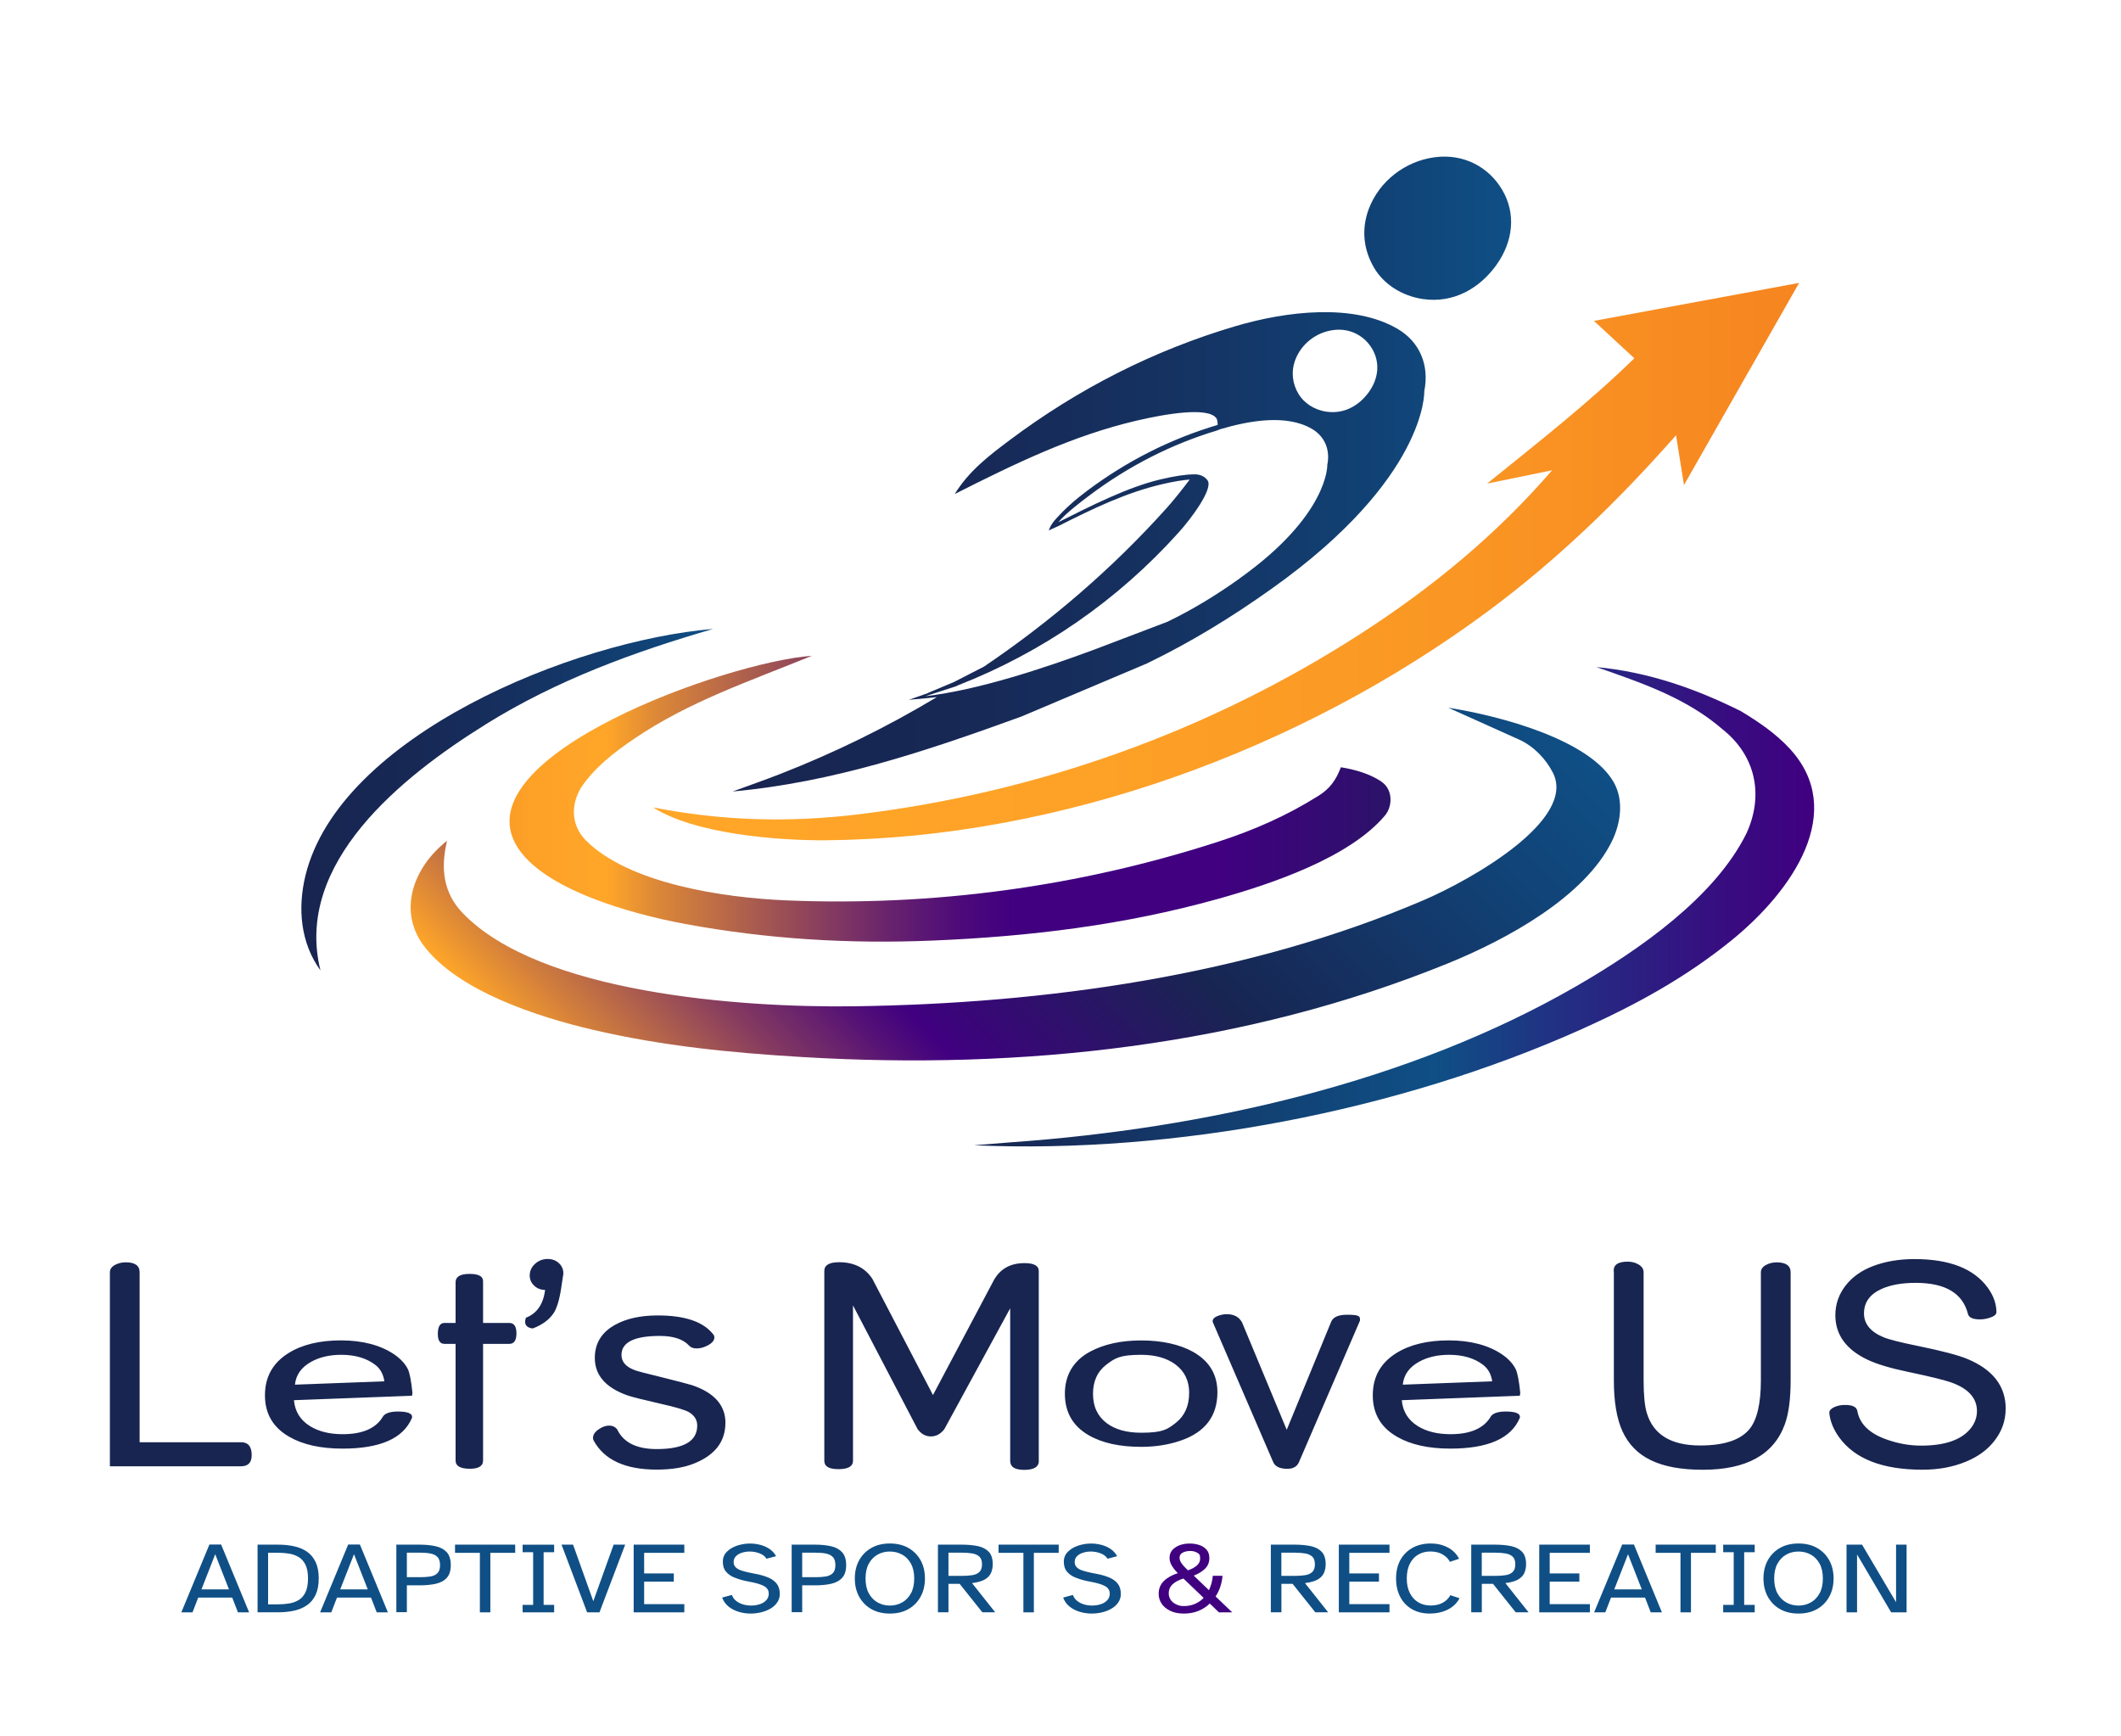
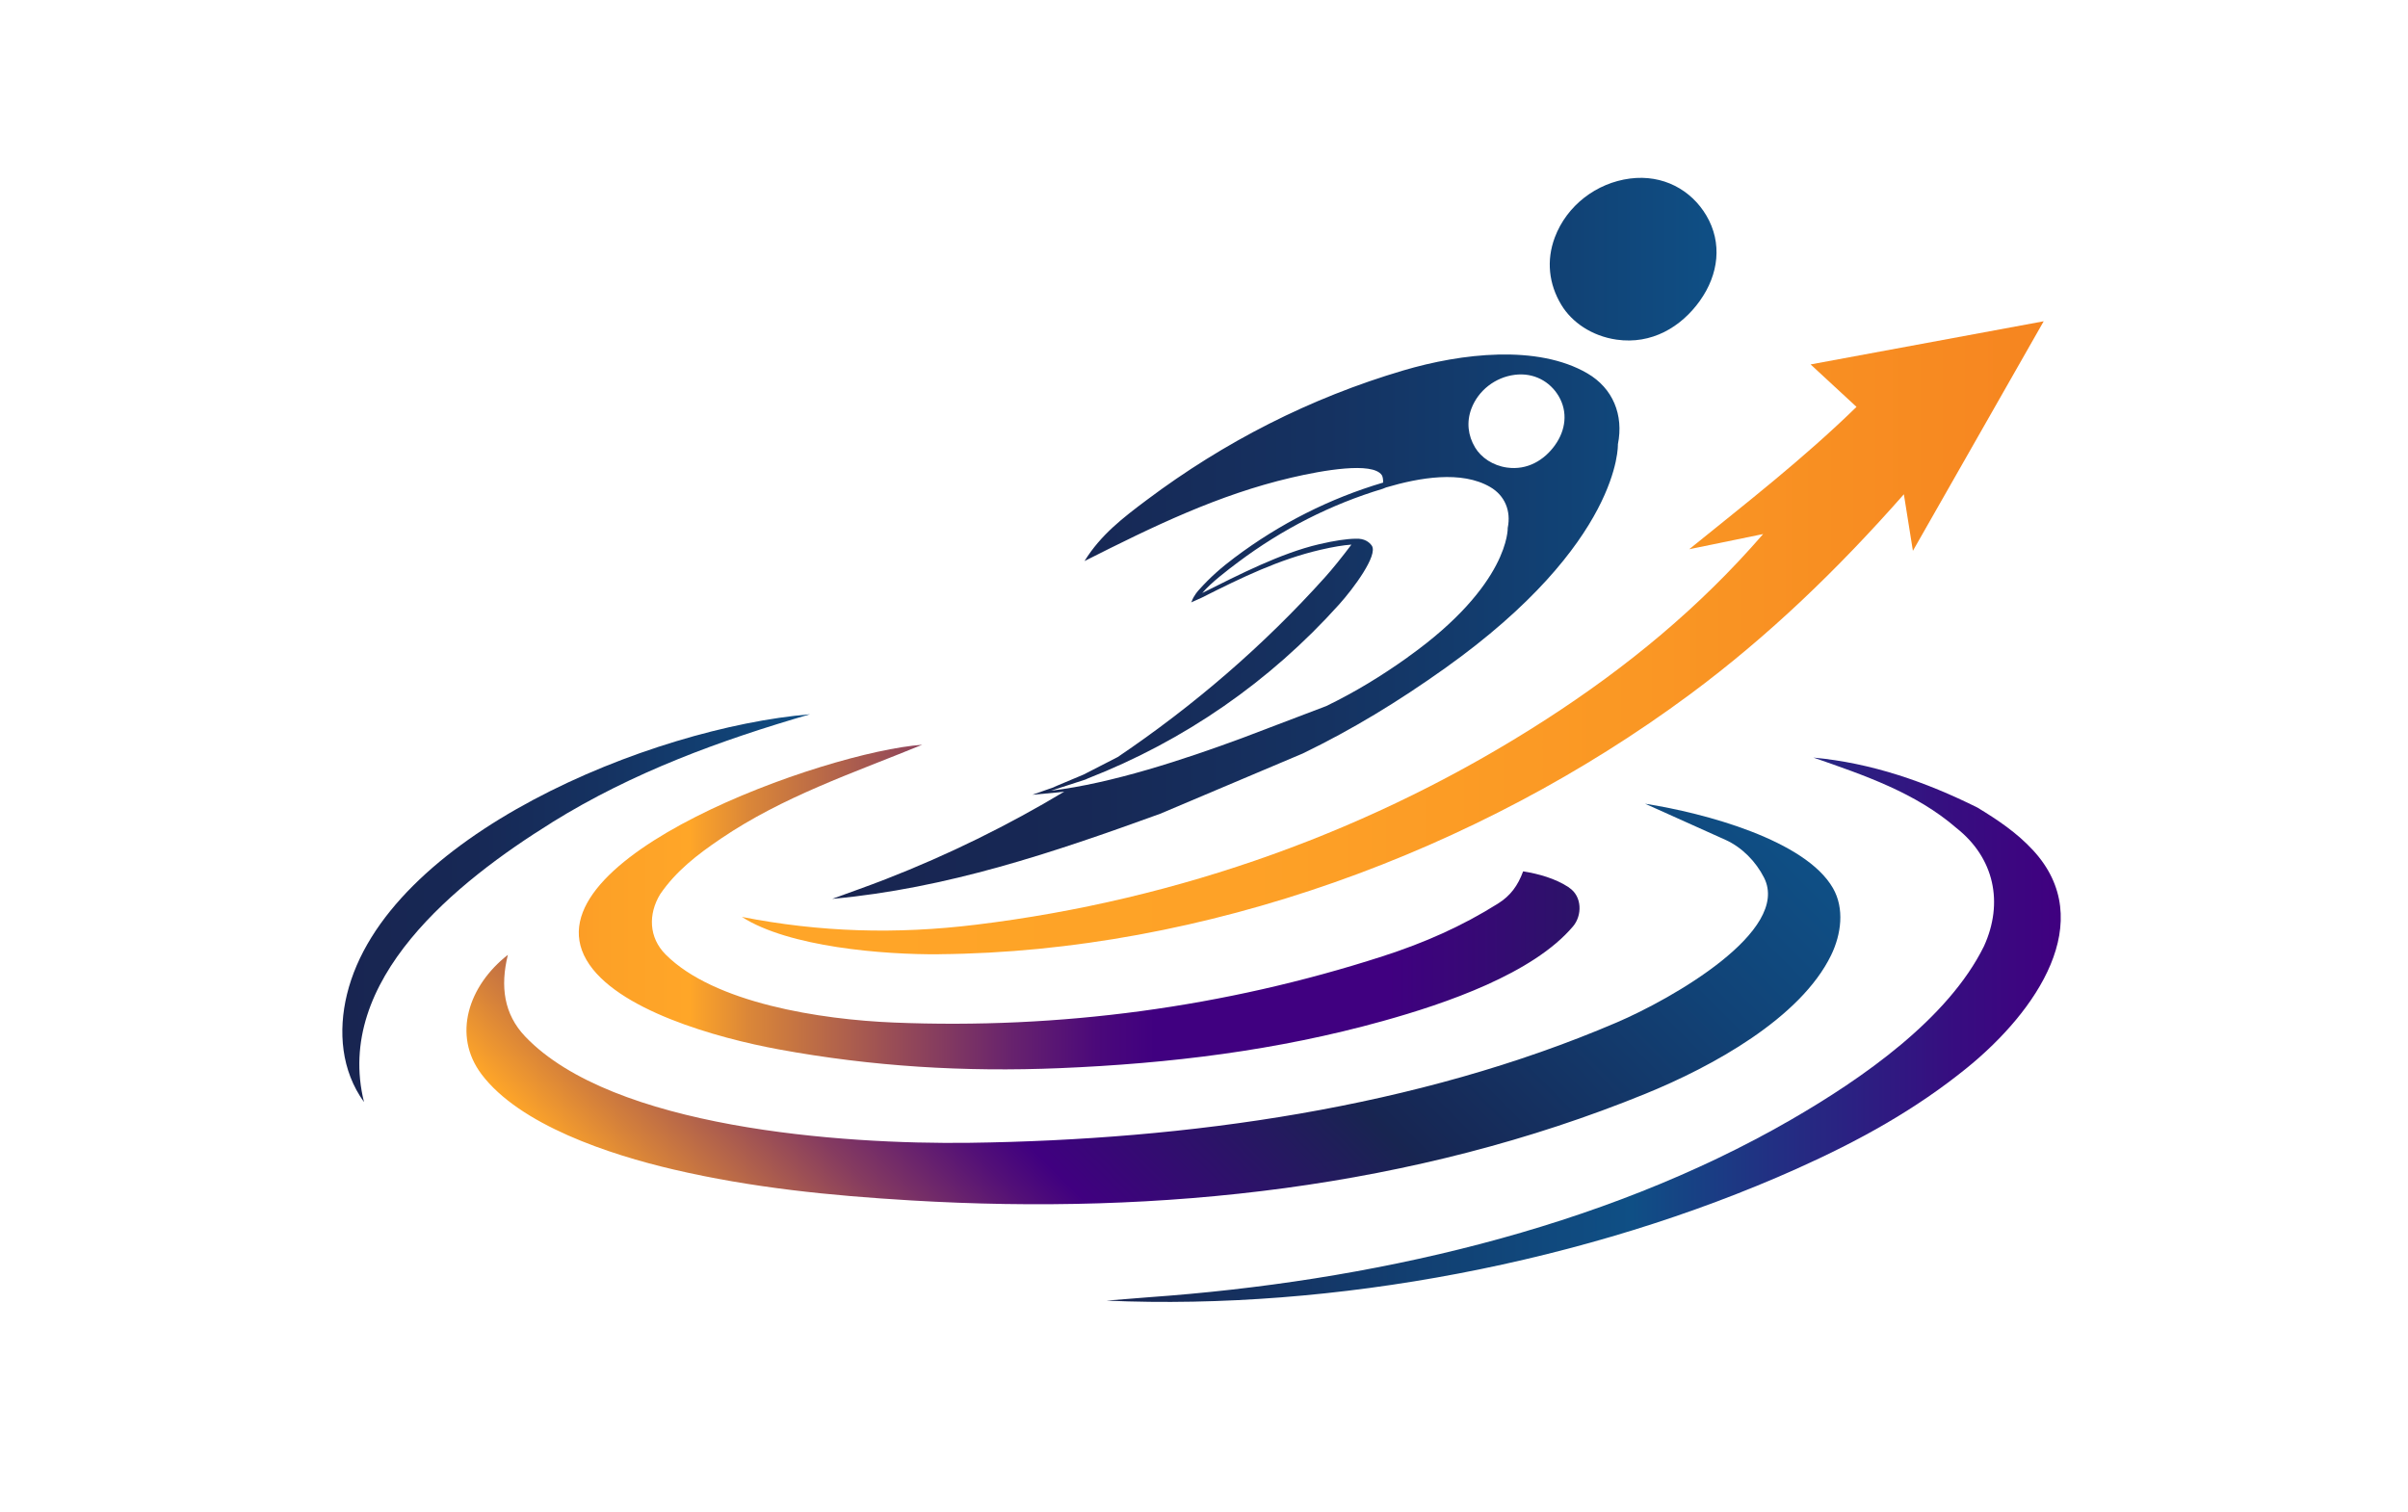
- <svg xmlns="http://www.w3.org/2000/svg" xmlns:xlink="http://www.w3.org/1999/xlink" id="Layer_1" data-name="Layer 1" viewBox="0 0 419.23 343.05">
+ <svg xmlns="http://www.w3.org/2000/svg" xmlns:xlink="http://www.w3.org/1999/xlink" data-name="Layer 1" viewBox="0 0 419 263">
  <defs>
-     <linearGradient id="New_Gradient_Swatch_copy_7" x1="129.1" x2="355.62" y1="110.99" y2="110.99" data-name="New Gradient Swatch copy 7" gradientUnits="userSpaceOnUse">
+     <linearGradient xlink:href="#a" id="b" x1="144.81" x2="298.68" y1="93.7" y2="93.7" data-name="Gradient Person" />
+     <linearGradient id="c" x1="129.1" x2="355.62" y1="110.99" y2="110.99" data-name="Gradient Arrow" gradientUnits="userSpaceOnUse">
      <stop offset="0" stop-color="#ffa628" />
      <stop offset=".36" stop-color="#fea227" />
      <stop offset=".69" stop-color="#fa9724" />
      <stop offset="1" stop-color="#f68520" />
    </linearGradient>
-     <linearGradient id="New_Gradient_Swatch_copy_9" x1="133.58" x2="267.81" y1="237.04" y2="102.81" data-name="New Gradient Swatch copy 9" gradientUnits="userSpaceOnUse">
-       <stop offset="0" stop-color="#ffa628" />
-       <stop offset=".06" stop-color="#d4803b" />
-       <stop offset=".18" stop-color="#853b60" />
-       <stop offset=".27" stop-color="#531077" />
-       <stop offset=".31" stop-color="#400080" />
-       <stop offset=".55" stop-color="#182551" />
-       <stop offset=".56" stop-color="#172653" />
-       <stop offset=".85" stop-color="#114377" />
-       <stop offset="1" stop-color="#0f4f85" />
-     </linearGradient>
-     <linearGradient id="New_Gradient_Swatch_copy_8" x1="81.99" x2="335.12" y1="157.86" y2="157.86" data-name="New Gradient Swatch copy 8" gradientUnits="userSpaceOnUse">
+     <linearGradient id="d" x1="81.99" x2="335.12" y1="157.86" y2="157.86" data-name="Gradient Swirl1" gradientUnits="userSpaceOnUse">
      <stop offset="0" stop-color="#f68520" />
      <stop offset=".04" stop-color="#fa9524" />
      <stop offset=".09" stop-color="#fda127" />
      <stop offset=".15" stop-color="#ffa628" />
      <stop offset=".19" stop-color="#db8738" />
      <stop offset=".29" stop-color="#994d56" />
      <stop offset=".37" stop-color="#68236d" />
      <stop offset=".43" stop-color="#4b097a" />
      <stop offset=".47" stop-color="#400080" />
      <stop offset=".63" stop-color="#400080" />
      <stop offset=".89" stop-color="#182551" />
      <stop offset="1" stop-color="#182551" />
    </linearGradient>
-     <linearGradient id="New_Gradient_Swatch_copy_10" x1="192.6" x2="358.58" y1="179.21" y2="179.21" data-name="New Gradient Swatch copy 10" gradientUnits="userSpaceOnUse">
+     <linearGradient id="e" x1="133.58" x2="267.81" y1="237.04" y2="102.81" data-name="Gradient Swirl 2" gradientUnits="userSpaceOnUse">
+       <stop offset="0" stop-color="#ffa628" />
+       <stop offset=".06" stop-color="#d4803b" />
+       <stop offset=".18" stop-color="#853b60" />
+       <stop offset=".27" stop-color="#531077" />
+       <stop offset=".31" stop-color="#400080" />
+       <stop offset=".55" stop-color="#182551" />
+       <stop offset=".56" stop-color="#172653" />
+       <stop offset=".85" stop-color="#114377" />
+       <stop offset="1" stop-color="#0f4f85" />
+     </linearGradient>
+     <linearGradient id="a" x1="59.56" x2="140.95" y1="158.05" y2="158.05" data-name="Gradient Swirl 3" gradientUnits="userSpaceOnUse">
+       <stop offset="0" stop-color="#182551" />
+       <stop offset=".28" stop-color="#172855" />
+       <stop offset=".56" stop-color="#153261" />
+       <stop offset=".83" stop-color="#114275" />
+       <stop offset="1" stop-color="#0f4f85" />
+     </linearGradient>
+     <linearGradient id="f" x1="192.6" x2="358.58" y1="179.21" y2="179.21" data-name="Gradient Swirl 4" gradientUnits="userSpaceOnUse">
      <stop offset="0" stop-color="#182551" />
      <stop offset=".32" stop-color="#123f71" />
      <stop offset=".55" stop-color="#0f4f85" />
      <stop offset=".69" stop-color="#213183" />
      <stop offset=".89" stop-color="#370d80" />
      <stop offset="1" stop-color="#400080" />
    </linearGradient>
-     <linearGradient id="New_Gradient_Swatch_copy_2" x1="59.56" x2="140.95" y1="158.05" y2="158.05" data-name="New Gradient Swatch copy 2" gradientUnits="userSpaceOnUse">
-       <stop offset="0" stop-color="#182551" />
-       <stop offset=".28" stop-color="#172855" />
-       <stop offset=".56" stop-color="#153261" />
-       <stop offset=".83" stop-color="#114275" />
-       <stop offset="1" stop-color="#0f4f85" />
-     </linearGradient>
-     <linearGradient xlink:href="#New_Gradient_Swatch_copy_2" id="New_Gradient_Swatch_copy_2-2" x1="144.81" x2="298.68" y1="93.7" y2="93.7" data-name="New Gradient Swatch copy 2" />
-     <style>.cls-7{fill:#0f4f85}</style>
  </defs>
-   <path d="M163.41 166.07c-9.68.08-26.17-1.25-34.32-6.5 13.56 2.66 26.78 3.06 40.77 1.35 35.32-4.3 69.3-16.44 99.17-35.73 14.06-9.08 26.7-19.47 37.76-32.25l-12.86 2.64c10.11-8.19 19.8-15.7 29.11-24.77l-7.99-7.39 40.56-7.51-22.76 39.95-1.57-9.84c-11.4 12.94-23.47 24.63-37.25 34.84-36.92 27.35-84.54 44.81-130.63 45.2Z" style="fill:url(#New_Gradient_Swatch_copy_7)" />
-   <path d="M83.78 186.94c-5.11-6.79-2.28-15.39 4.59-20.77-1.35 5.51-.69 10.33 3.03 14.23 15.18 15.89 54.94 18.78 77.33 18.48 37.83-.51 77.85-6.05 112.6-20.95 9.58-4.1 30.32-15.9 25.62-25.19-1.42-2.81-3.84-5.29-6.73-6.59l-13.97-6.28c10.47 1.64 27.91 6.36 32.69 14.69 2.04 3.55 1.44 8.04-.31 11.65-5.33 10.99-20.72 19.42-32.35 24.15-40.26 16.41-84.3 21.14-127.72 18.55-14.1-.84-27.6-2.18-41.3-5.37-11.22-2.61-26.84-7.77-33.49-16.61Z" style="fill:url(#New_Gradient_Swatch_copy_9)" />
-   <path d="M273.02 154.47c2.32 1.53 2.29 4.87.69 6.75-6.95 8.22-22.12 13.42-33.09 16.47-18.46 5.14-37.05 7.4-56.24 8.2-16.52.69-32.66-.28-48.89-3.27-10.66-1.96-28.4-6.87-33.44-15.56-10.29-17.73 41.55-36.24 58.42-37.45-12.23 5-24.22 9.01-35.04 16.34-4.12 2.79-7.8 5.64-10.56 9.67-2.11 3.48-1.98 7.55.95 10.49 8.44 8.47 27 11.32 39.65 11.84 28.9 1.19 57.63-2.66 85.08-11.52 7.3-2.35 13.82-5.23 20.12-9.19 2.16-1.36 3.43-3.09 4.36-5.6 2.69.43 5.6 1.23 7.99 2.81Z" style="fill:url(#New_Gradient_Swatch_copy_8)" />
-   <path d="m192.6 226.34 7.38-.59c37.95-2.7 78.47-11.72 111.65-30.88 12.41-7.17 27.37-17.57 33.59-30.21 3.45-7.56 1.79-15.35-4.77-20.54-7.1-6.16-16.02-9.19-24.91-12.28 10.21.95 19.59 4.25 28.54 8.7 3.59 2.18 6.88 4.4 9.67 7.42 11.42 12.37.54 28.06-11.36 37.77-9.08 7.4-18.99 12.84-29.76 17.67-36.35 16.29-80.6 24.68-120.04 22.95Z" style="fill:url(#New_Gradient_Swatch_copy_10)" />
-   <path d="M96.02 143.15c-16.59 10.31-37.95 27.41-32.68 48.64-3.96-5.47-4.53-12.31-2.97-18.73 6.72-27.61 52.88-46.45 80.59-48.76-15.52 4.5-30.81 10.06-44.94 18.84Z" style="fill:url(#New_Gradient_Swatch_copy_2)" />
-   <path d="M49.75 287.59c0 1.46-.7 2.2-2.09 2.2H21.72v-38.33c0-.64.36-1.14 1.09-1.51.61-.31 1.29-.47 2.06-.47q2.73 0 2.73 1.98v33.58h20.06c1.39 0 2.09.85 2.09 2.55m31.77-12.32c0 .05-.01.15-.04.29s-.05.23-.05.29l-23.33.88q.3 3.345 3.18 5.13 2.58 1.59 6.45 1.59c4 0 6.68-1.2 8.03-3.6.5-.59 1.46-.88 2.88-.88 1.88 0 2.82.36 2.82 1.07 0 .07-.02.16-.06.25-1.72 4.01-6.28 6.01-13.7 6.01-4.28 0-7.78-.77-10.48-2.31-3.23-1.83-4.85-4.57-4.85-8.22s1.56-6.43 4.67-8.36c2.69-1.67 6.14-2.5 10.36-2.5s7.82.93 10.54 2.78c1.27.88 2.17 1.86 2.7 2.95.34.75.64 2.29.88 4.62ZM75.97 273c-.2-1.4-.79-2.47-1.76-3.23-1.74-1.34-3.99-2.01-6.76-2.01q-3.45 0-5.94 1.38c-1.94 1.07-3.01 2.57-3.21 4.52zm26.11-9.47c0 1.38-.47 2.07-1.42 2.07h-5.18v23.06q0 1.62-2.61 1.62-2.82 0-2.82-1.62V265.6h-2.18c-.89 0-1.33-.65-1.33-1.96 0-1.46.44-2.18 1.33-2.18h2.18v-8.04q0-1.62 2.67-1.65c1.84-.02 2.76.46 2.76 1.43v8.26h5.18c.95 0 1.42.69 1.42 2.07m9.26-11.66c-.02.05-.05.23-.09.52l-.33 2.2c-.36 2.38-.88 4.05-1.55 5.02-.87 1.26-2.22 2.24-4.06 2.94-1.05-.11-1.56-.59-1.51-1.43q0-.24.15-.69c2.18-.84 3.44-2.67 3.79-5.49-.91-.02-1.66-.33-2.24-.93-.59-.6-.85-1.32-.79-2.14.06-.84.43-1.56 1.12-2.16.69-.59 1.5-.89 2.42-.89s1.69.3 2.29.89c.6.6.86 1.31.8 2.16m32.04 29.35c0 3.7-2.06 6.37-6.18 8.02-2.02.81-4.48 1.21-7.39 1.21-6.2 0-10.35-1.9-12.45-5.71-.1-.18-.15-.37-.15-.55 0-.62.37-1.19 1.12-1.7.69-.49 1.39-.74 2.09-.74.65 0 1.16.24 1.55.71q1.845 3.93 7.83 3.93c5.34 0 8.01-1.55 8.01-4.64 0-1.12-.54-1.99-1.61-2.64-.73-.44-2.6-1-5.6-1.67-3.43-.79-5.61-1.33-6.52-1.64-4.34-1.52-6.51-3.99-6.51-7.42 0-2.89 1.34-5.08 4.03-6.56 2.22-1.23 5.03-1.84 8.42-1.84 5.31 0 8.94 1.22 10.88 3.65l.06.05q.24.3.24.63c0 .6-.43 1.13-1.3 1.59-.75.4-1.48.6-2.21.6-.67 0-1.17-.19-1.51-.58q-1.755-1.89-5.76-1.89c-5.05 0-7.58 1.25-7.58 3.76 0 1.39.92 2.41 2.76 3.05.44.17 2.05.59 4.82 1.26 3.59.9 5.71 1.45 6.33 1.65 4.42 1.48 6.64 3.97 6.64 7.47Zm61.96 7.47c0 1.21-.96 1.81-2.88 1.81s-2.79-.6-2.79-1.81v-30.12l-13 23.86c-.73.97-1.62 1.46-2.67 1.46s-1.93-.48-2.64-1.46l-12.76-24.44v30.7c0 1.12-.96 1.67-2.88 1.67s-2.79-.56-2.79-1.67v-37.5c0-1.15.97-1.73 2.91-1.73 2.95 0 5.14 1.09 6.58 3.27l11.99 22.98 11.93-22.51c1.25-2.38 3.31-3.56 6.16-3.56q2.82 0 2.82 1.56v37.5Zm35.29-13.54c0 4.72-2.42 7.91-7.27 9.57-2.38.82-4.98 1.23-7.79 1.23-4.28 0-7.75-.77-10.39-2.3-3.13-1.81-4.7-4.54-4.7-8.2s1.66-6.52 4.97-8.31c2.77-1.48 6.14-2.22 10.12-2.22s7.55.75 10.24 2.25c3.21 1.81 4.82 4.47 4.82 7.98m-5.58.17c0-2.43-.91-4.32-2.74-5.67q-2.58-1.89-6.75-1.89c-4.17 0-5.13.63-6.81 1.89-1.8 1.35-2.71 3.29-2.71 5.81s.9 4.44 2.71 5.81q2.52 1.89 6.81 1.89c4.29 0 5.16-.65 6.84-1.95 1.76-1.39 2.64-3.35 2.64-5.89Zm33.76-14.41q0 .135-.09.3l-11.97 27.76c-.38.88-1.15 1.32-2.3 1.32q-2.205 0-2.79-1.32l-11.91-27.59a.6.6 0 0 1-.06-.25c0-.46.35-.81 1.06-1.07.59-.22 1.16-.33 1.73-.33 1.43 0 2.45.55 3.03 1.65l8.82 21.2 8.79-21.36q.57-1.38 3.15-1.38c2.58 0 2.54.36 2.54 1.07m31.68 14.36c0 .05-.01.15-.04.29s-.05.23-.05.29l-23.33.88q.3 3.345 3.18 5.13 2.58 1.59 6.45 1.59c4 0 6.68-1.2 8.03-3.6.5-.59 1.46-.88 2.88-.88 1.88 0 2.82.36 2.82 1.07 0 .07-.02.16-.06.25-1.72 4.01-6.28 6.01-13.7 6.01-4.28 0-7.78-.77-10.48-2.31-3.23-1.83-4.85-4.57-4.85-8.22s1.56-6.43 4.67-8.36c2.69-1.67 6.14-2.5 10.36-2.5s7.82.93 10.54 2.78c1.27.88 2.17 1.86 2.7 2.95.34.75.64 2.29.88 4.62Zm-5.55-2.27c-.2-1.4-.79-2.47-1.76-3.23-1.74-1.34-3.99-2.01-6.76-2.01q-3.45 0-5.94 1.38c-1.94 1.07-3.01 2.57-3.21 4.52zm58.99-.2c0 3.7-.38 6.6-1.15 8.7-2.18 5.99-7.59 8.98-16.21 8.98s-13.55-2.54-15.88-7.61c-1.13-2.47-1.7-5.83-1.7-10.08v-21.33c-.2-1.41.71-2.11 2.73-2.11.79 0 1.48.17 2.09.52.71.4 1.06.93 1.06 1.59v21.31c0 2.93.21 5.1.64 6.51 1.29 4.27 4.81 6.4 10.54 6.4 4.77 0 8.03-1.1 9.79-3.29 1.47-1.85 2.21-5.05 2.21-9.61v-21.31c0-.64.36-1.14 1.09-1.51.61-.31 1.28-.47 2.03-.47q2.76 0 2.76 1.98zm42.5 5.62c0 2.32-.73 4.42-2.18 6.29q-2.055 2.685-5.67 4.17c-2.57 1.06-5.42 1.59-8.58 1.59-7.9 0-13.39-2.13-16.48-6.4-1.11-1.54-1.76-3.12-1.94-4.75-.06-.53.34-.97 1.21-1.32.55-.22 1.18-.33 1.91-.33 1.47 0 2.28.4 2.42 1.21.46 2.55 2.39 4.43 5.79 5.62 2.28.81 4.55 1.21 6.82 1.21 4.71 0 7.97-1.14 9.79-3.41.83-1.04 1.24-2.19 1.24-3.43 0-2.58-1.74-4.48-5.21-5.69-1.39-.48-4.17-1.15-8.33-2.03-3.62-.75-6.33-1.57-8.15-2.45-4.2-2.01-6.3-4.94-6.3-8.76 0-2.2.69-4.17 2.06-5.91 1.33-1.69 3.14-2.96 5.42-3.82 2.44-.92 5.16-1.37 8.15-1.37 6.93 0 11.77 1.89 14.51 5.68 1.11 1.54 1.68 3.13 1.7 4.78 0 .48-.43.85-1.3 1.13-.69.22-1.34.33-1.97.33-1.39 0-2.18-.36-2.36-1.07-1.03-4.1-4.47-6.15-10.33-6.15-2.69 0-4.92.39-6.7 1.18-2.34 1.04-3.52 2.66-3.52 4.86 0 2.05 1.27 3.62 3.82 4.69 1.03.44 3.29 1.02 6.79 1.73 4.75.97 8.02 1.83 9.82 2.58 5.05 2.1 7.58 5.38 7.58 9.83Z" style="fill:#182551" />
-   <path d="m35.84 318.66 5.55-13.4h2.32l5.53 13.4h-2.21l-1.13-2.92h-6.72l-1.13 2.92zm3.98-4.54h5.44l-2.72-6.95zm11.09 4.54v-13.38h4.02q1.77 0 3.24.33c.98.22 1.83.58 2.55 1.09s1.28 1.19 1.68 2.05.6 1.93.6 3.2-.2 2.35-.6 3.21-.96 1.55-1.68 2.06-1.57.88-2.55 1.1q-1.47.33-3.24.33h-4.02Zm2.08-1.58h1.9c.77 0 1.51-.06 2.22-.17s1.36-.34 1.92-.68c.57-.34 1.02-.85 1.35-1.54s.5-1.6.5-2.73-.17-2.04-.5-2.71-.78-1.18-1.35-1.52-1.21-.57-1.92-.68-1.46-.17-2.22-.17h-1.9v10.21Zm10.28 1.58 5.55-13.4h2.32l5.53 13.4h-2.21l-1.13-2.92h-6.72l-1.13 2.92zm3.98-4.54h5.44l-2.72-6.95zm11.09 4.52v-13.36h4.62c1.21 0 2.27.11 3.19.32s1.64.61 2.17 1.19c.52.58.78 1.42.78 2.53s-.26 1.93-.78 2.51-1.25.97-2.17 1.18-1.99.31-3.19.31h-2.54v5.31h-2.08Zm2.08-6.93h2.72c.72 0 1.37-.05 1.94-.14s1.04-.31 1.38-.65c.35-.34.52-.87.52-1.59s-.17-1.28-.52-1.62c-.35-.35-.81-.57-1.38-.68s-1.22-.16-1.94-.16h-2.72v4.85Zm14.43 6.95V306.9h-4.91v-1.62h11.89v1.62h-4.91v11.76h-2.08Zm8.45 0v-1.48h2.08v-10.41h-2.08v-1.48h6.23v1.48h-2.08v10.41h2.08v1.48zm12.75 0-5.06-13.38h2.28l4 11.18 4.02-11.18h2.28l-5.08 13.38h-2.43Zm9.2 0v-13.38h10.01v1.62h-7.94v4.07h5.86v1.62h-5.86v4.45h7.94v1.62zm23.14.24c-.81 0-1.6-.11-2.36-.34-.77-.23-1.44-.57-2.02-1.04a4 4 0 0 1-1.27-1.78l1.92-.52c.18.48.46.88.86 1.19q.6.465 1.38.69a5.7 5.7 0 0 0 3.26-.04c.53-.17.96-.44 1.29-.79s.5-.8.5-1.33-.22-.98-.66-1.3-1.21-.61-2.3-.86l-1.88-.38c-.68-.16-1.34-.37-2-.64s-1.19-.65-1.61-1.14q-.63-.735-.63-1.98c0-.76.26-1.41.78-1.94s1.2-.94 2.03-1.22a8.1 8.1 0 0 1 4.64-.15c.67.18 1.27.45 1.81.82s.96.84 1.27 1.41l-1.9.5c-.28-.47-.73-.82-1.36-1.06s-1.28-.36-1.96-.36c-.53 0-1.04.08-1.52.23-.49.15-.88.38-1.19.69s-.46.69-.46 1.16c0 .44.14.79.43 1.06s.67.48 1.15.63 1.01.29 1.58.41l1.61.32c.75.16 1.46.38 2.12.66s1.2.67 1.61 1.18.62 1.19.62 2.04c0 .61-.16 1.17-.49 1.65-.32.49-.76.9-1.3 1.22-.55.33-1.16.58-1.85.75s-1.39.26-2.11.26Zm8.09-.26v-13.36h4.62c1.21 0 2.27.11 3.19.32s1.64.61 2.17 1.19c.52.58.79 1.42.79 2.53s-.26 1.93-.79 2.51c-.52.58-1.24.97-2.17 1.18-.92.21-1.99.31-3.19.31h-2.54v5.31h-2.08Zm2.08-6.93h2.72c.72 0 1.37-.05 1.94-.14s1.04-.31 1.38-.65c.35-.34.52-.87.52-1.59s-.17-1.28-.52-1.62c-.35-.35-.81-.57-1.38-.68s-1.22-.16-1.94-.16h-2.72v4.85Zm17.32 7.19c-1.42 0-2.64-.3-3.67-.89s-1.83-1.42-2.4-2.46-.85-2.25-.85-3.59.28-2.54.85-3.58a6.2 6.2 0 0 1 2.4-2.44c1.03-.59 2.25-.89 3.67-.89s2.66.3 3.69.89 1.83 1.41 2.4 2.44.85 2.23.85 3.58-.28 2.55-.85 3.59a6.2 6.2 0 0 1-2.4 2.46c-1.03.59-2.26.89-3.69.89m0-1.58c.9 0 1.71-.21 2.44-.62s1.31-1.02 1.74-1.81.64-1.77.64-2.93-.21-2.12-.64-2.91-1.01-1.4-1.74-1.8-1.54-.61-2.44-.61-1.69.2-2.42.61q-1.095.615-1.74 1.8c-.43.79-.64 1.77-.64 2.91s.21 2.14.64 2.93 1.01 1.4 1.74 1.81 1.54.62 2.42.62m9.51 1.34v-13.38h4.69c1.21 0 2.27.1 3.19.29s1.64.57 2.17 1.12c.52.55.78 1.37.78 2.43 0 .6-.1 1.16-.31 1.68s-.6.96-1.18 1.32-1.45.61-2.6.76l4.58 5.77h-2.54l-4.49-5.63h-2.21v5.63h-2.08Zm2.08-7.21h2.76c.72 0 1.37-.05 1.96-.14.58-.09 1.05-.3 1.39-.63.35-.33.52-.83.52-1.51s-.17-1.2-.52-1.52-.81-.53-1.39-.63-1.23-.15-1.96-.15h-2.76v4.59Zm14.81 7.21V306.9h-4.91v-1.62h11.89v1.62h-4.91v11.76h-2.08Zm13.52.24c-.81 0-1.6-.11-2.37-.34s-1.44-.57-2.02-1.04a4 4 0 0 1-1.27-1.78l1.92-.52c.18.48.46.88.86 1.19q.6.465 1.38.69a5.7 5.7 0 0 0 3.26-.04c.53-.17.96-.44 1.29-.79s.5-.8.5-1.33-.22-.98-.66-1.3-1.21-.61-2.3-.86l-1.88-.38c-.68-.16-1.34-.37-2-.64s-1.19-.65-1.61-1.14q-.63-.735-.63-1.98c0-.76.26-1.41.79-1.94.52-.53 1.2-.94 2.03-1.22a8.1 8.1 0 0 1 4.64-.15c.67.18 1.27.45 1.81.82s.96.84 1.27 1.41l-1.9.5c-.28-.47-.73-.82-1.36-1.06s-1.28-.36-1.96-.36c-.53 0-1.04.08-1.52.23-.49.15-.88.38-1.19.69s-.46.69-.46 1.16c0 .44.14.79.43 1.06s.67.48 1.15.63 1.01.29 1.58.41l1.61.32c.75.16 1.46.38 2.12.66s1.2.67 1.61 1.18.62 1.19.62 2.04c0 .61-.16 1.17-.49 1.65-.32.49-.76.9-1.3 1.22-.55.33-1.16.58-1.85.75s-1.39.26-2.11.26Z" class="cls-7" />
-   <path d="M233.99 318.9c-1.02 0-1.9-.17-2.64-.52s-1.32-.81-1.72-1.4c-.41-.59-.61-1.25-.61-1.98 0-1.03.35-1.88 1.04-2.55s1.61-1.18 2.74-1.53c-.5-.51-.9-1.01-1.19-1.5s-.44-1-.44-1.52q0-1.305 1.14-2.07c.76-.51 1.72-.77 2.88-.77.6 0 1.2.09 1.79.27q.885.27 1.47.9c.39.42.59.99.59 1.71 0 .84-.29 1.54-.86 2.1-.58.56-1.32 1.01-2.23 1.36l3.01 2.88c.19-.41.35-.86.49-1.33s.22-.98.27-1.51h1.92c-.06.72-.2 1.43-.43 2.13s-.54 1.35-.94 1.95l3.29 3.14h-2.63l-1.81-1.74c-.63.61-1.38 1.1-2.23 1.45-.86.35-1.81.53-2.87.53Zm0-1.48c.78 0 1.5-.14 2.17-.42s1.25-.68 1.75-1.2l-4-3.83c-.88.28-1.59.65-2.11 1.12s-.79 1.07-.79 1.82c0 .51.14.95.42 1.33q.42.57 1.11.87c.69.3.94.3 1.46.3Zm.82-7.07c.72-.24 1.3-.55 1.75-.94q.66-.585.66-1.38c0-.795-.2-.93-.59-1.16s-.86-.34-1.4-.34-1.03.11-1.45.32-.63.55-.63 1c0 .36.12.72.36 1.07s.5.66.77.91.45.43.52.52Z" style="fill:#400080" />
-   <path d="M251.19 318.66v-13.38h4.69c1.21 0 2.27.1 3.19.29s1.64.57 2.17 1.12c.52.55.79 1.37.79 2.43 0 .6-.1 1.16-.31 1.68s-.6.96-1.18 1.32-1.45.61-2.6.76l4.58 5.77h-2.54l-4.49-5.63h-2.21v5.63h-2.08Zm2.08-7.21h2.76c.72 0 1.37-.05 1.96-.14.58-.09 1.05-.3 1.39-.63.35-.33.52-.83.52-1.51s-.17-1.2-.52-1.52-.81-.53-1.39-.63-1.23-.15-1.96-.15h-2.76v4.59Zm11.36 7.21v-13.38h10.01v1.62h-7.94v4.07h5.86v1.62h-5.86v4.45h7.94v1.62zm18.01.24c-1.4 0-2.6-.3-3.6-.89s-1.77-1.41-2.3-2.45-.8-2.24-.8-3.6.28-2.6.85-3.64c.57-1.03 1.37-1.84 2.4-2.41s2.24-.86 3.62-.86c1.24 0 2.35.26 3.35.78s1.74 1.27 2.24 2.24l-1.81.6q-.48-.9-1.47-1.47c-.66-.38-1.46-.57-2.42-.57-.87 0-1.65.2-2.35.6s-1.26 1-1.67 1.79-.62 1.77-.62 2.93.2 2.08.6 2.88.95 1.42 1.67 1.84c.71.43 1.53.64 2.44.64s1.76-.19 2.42-.56 1.15-.87 1.49-1.48l1.81.6q-.795 1.485-2.34 2.25c-1.03.51-2.2.77-3.51.77Zm8.16-.24v-13.38h4.69c1.21 0 2.27.1 3.19.29s1.64.57 2.17 1.12c.52.55.79 1.37.79 2.43 0 .6-.1 1.16-.31 1.68s-.6.96-1.18 1.32-1.45.61-2.6.76l4.58 5.77h-2.54l-4.49-5.63h-2.21v5.63h-2.08Zm2.08-7.21h2.76c.72 0 1.37-.05 1.96-.14.58-.09 1.05-.3 1.39-.63.35-.33.52-.83.52-1.51s-.17-1.2-.52-1.52-.81-.53-1.39-.63-1.23-.15-1.96-.15h-2.76v4.59Zm11.36 7.21v-13.38h10.01v1.62h-7.94v4.07h5.86v1.62h-5.86v4.45h7.94v1.62zm10.85 0 5.55-13.4h2.32l5.53 13.4h-2.21l-1.13-2.92h-6.72l-1.13 2.92zm3.98-4.54h5.44l-2.72-6.95zm13.09 4.54V306.9h-4.91v-1.62h11.89v1.62h-4.91v11.76h-2.08Zm8.44 0v-1.48h2.08v-10.41h-2.08v-1.48h6.23v1.48h-2.08v10.41h2.08v1.48zm14.88.24c-1.42 0-2.64-.3-3.67-.89s-1.83-1.42-2.4-2.46-.85-2.25-.85-3.59.28-2.54.85-3.58a6.2 6.2 0 0 1 2.4-2.44c1.03-.59 2.25-.89 3.67-.89s2.66.3 3.69.89 1.83 1.41 2.4 2.44.85 2.23.85 3.58-.28 2.55-.85 3.59a6.2 6.2 0 0 1-2.4 2.46c-1.03.59-2.26.89-3.69.89m0-1.58c.9 0 1.71-.21 2.44-.62s1.31-1.02 1.74-1.81.64-1.77.64-2.93-.21-2.12-.64-2.91-1.01-1.4-1.74-1.8-1.54-.61-2.44-.61-1.69.2-2.42.61q-1.095.615-1.74 1.8c-.43.79-.64 1.77-.64 2.91s.21 2.14.64 2.93 1.01 1.4 1.74 1.81 1.54.62 2.42.62m9.5 1.34v-13.38h3.07l6.72 11.38v-11.38h2.08v13.38h-3.05l-6.74-11.44v11.44z" class="cls-7" />
-   <path d="m183.43 136.98-3.8 1.33 4.01-.37c.52-.05 1.02-.12 1.54-.17-9.85 5.91-20.21 11-30.98 15.2-3.33 1.3-5.99 2.21-9.39 3.46 19.95-1.82 38.24-7.98 57.06-14.81l24.81-10.49c8.67-4.2 16.58-9.02 24.73-14.82 30.76-21.89 30.11-38.99 30.11-38.99 1.03-5.12-.87-9.76-5.32-12.35-8.68-5.05-21.91-3.49-31.99-.51-16.22 4.79-31.18 12.43-44.67 22.55-4.11 3.08-8.01 6.06-10.83 10.63 12.02-6.07 23.27-11.54 35.96-14.51 5.51-1.29 14.12-2.8 15.76-.46.18.26.24.77.25 1.31-9.26 2.74-17.96 7.13-25.86 13.06-2.29 1.72-4.26 3.43-6.24 5.66 0 0-.85.89-1.23 1.99l-.09.15 1.85-.83c7.05-3.56 13.47-6.65 20.61-8.32 2.32-.54 4.1-.82 5.43-.91-1.56 2.08-3.33 4.28-4.56 5.64-10.72 11.94-22.88 22.39-36.09 31.32l-5.94 3.05-5.14 2.16Zm61.58-22.64c-4.69 3.34-9.25 6.12-14.25 8.54l-14.59 5.55c-10.11 3.74-22.76 7.92-33.28 9.17l5.99-1.94s.37-.17.41-.19c16.82-6.57 31.67-16.86 43.73-30.29 2.43-2.7 6.83-8.58 5.67-10.23-.42-.6-1.27-1.27-2.78-1.2-1.59.02-3.73.34-6.42.97-6.62 1.55-13.88 5.27-20.29 8.48 1.45-1.75 4.5-4.06 6.22-5.35 7.71-5.78 16.18-10.08 25.19-12.79.05-.02.51-.22.57-.23 5.81-1.72 13.11-2.99 18.11-.08 2.57 1.49 3.66 4.17 3.06 7.11 0 0 .38 9.85-17.35 22.47Zm25.56-36.86c-1.9 2.64-4.84 4.38-8.34 3.89-2.5-.35-4.51-1.76-5.55-3.48-1.26-2.09-1.52-4.46-.66-6.76 1.2-3.19 4.16-5.47 7.54-5.9 3.3-.43 6.14 1.14 7.66 3.72 1.61 2.74 1.24 5.9-.66 8.54Zm25.21-25.12c-3.29 4.59-8.41 7.61-14.47 6.75-4.35-.62-7.82-3.05-9.63-6.05-2.19-3.62-2.64-7.74-1.14-11.74 2.08-5.54 7.22-9.49 13.09-10.25 5.73-.74 10.65 1.97 13.29 6.45 2.8 4.75 2.15 10.24-1.14 14.83Z" style="fill:url(#New_Gradient_Swatch_copy_2-2)" />
+   <path d="m183.43 136.98-3.8 1.33 4.01-.37c.52-.05 1.02-.12 1.54-.17-9.85 5.91-20.21 11-30.98 15.2-3.33 1.3-5.99 2.21-9.39 3.46 19.95-1.82 38.24-7.98 57.06-14.81l24.81-10.49c8.67-4.2 16.58-9.02 24.73-14.82 30.76-21.89 30.11-38.99 30.11-38.99 1.03-5.12-.87-9.76-5.32-12.35-8.68-5.05-21.91-3.49-31.99-.51-16.22 4.79-31.18 12.43-44.67 22.55-4.11 3.08-8.01 6.06-10.83 10.63 12.02-6.07 23.27-11.54 35.96-14.51 5.51-1.29 14.12-2.8 15.76-.46.18.26.24.77.25 1.31-9.26 2.74-17.96 7.13-25.86 13.06-2.29 1.72-4.26 3.43-6.24 5.66 0 0-.85.89-1.23 1.99l-.09.15 1.85-.83c7.05-3.56 13.47-6.65 20.61-8.32 2.32-.54 4.1-.82 5.43-.91-1.56 2.08-3.33 4.28-4.56 5.64-10.72 11.94-22.88 22.39-36.09 31.32l-5.94 3.05-5.14 2.16Zm61.58-22.64c-4.69 3.34-9.25 6.12-14.25 8.54l-14.59 5.55c-10.11 3.74-22.76 7.92-33.28 9.17l5.99-1.94s.37-.17.41-.19c16.82-6.57 31.67-16.86 43.73-30.29 2.43-2.7 6.83-8.58 5.67-10.23-.42-.6-1.27-1.27-2.78-1.2-1.59.02-3.73.34-6.42.97-6.62 1.55-13.88 5.27-20.29 8.48 1.45-1.75 4.5-4.06 6.22-5.35 7.71-5.78 16.18-10.08 25.19-12.79.05-.02.51-.22.57-.23 5.81-1.72 13.11-2.99 18.11-.08 2.57 1.49 3.66 4.17 3.06 7.11 0 0 .38 9.85-17.35 22.47Zm25.56-36.86c-1.9 2.64-4.84 4.38-8.34 3.89-2.5-.35-4.51-1.76-5.55-3.48-1.26-2.09-1.52-4.46-.66-6.76 1.2-3.19 4.16-5.47 7.54-5.9 3.3-.43 6.14 1.14 7.66 3.72 1.61 2.74 1.24 5.9-.66 8.54Zm25.21-25.12c-3.29 4.59-8.41 7.61-14.47 6.75-4.35-.62-7.82-3.05-9.63-6.05-2.19-3.62-2.64-7.74-1.14-11.74 2.08-5.54 7.22-9.49 13.09-10.25 5.73-.74 10.65 1.97 13.29 6.45 2.8 4.75 2.15 10.24-1.14 14.83Z" style="fill:url(#b)" />
+   <path d="M163.41 166.07c-9.68.08-26.17-1.25-34.32-6.5 13.56 2.66 26.78 3.06 40.77 1.35 35.32-4.3 69.3-16.44 99.17-35.73 14.06-9.08 26.7-19.47 37.76-32.25l-12.86 2.64c10.11-8.19 19.8-15.7 29.11-24.77l-7.99-7.39 40.56-7.51-22.76 39.95-1.57-9.84c-11.4 12.94-23.47 24.63-37.25 34.84-36.92 27.35-84.54 44.81-130.63 45.2Z" style="fill:url(#c)" />
+   <path d="M273.02 154.47c2.32 1.53 2.29 4.87.69 6.75-6.95 8.22-22.12 13.42-33.09 16.47-18.46 5.14-37.05 7.4-56.24 8.2-16.52.69-32.66-.28-48.89-3.27-10.66-1.96-28.4-6.87-33.44-15.56-10.29-17.73 41.55-36.24 58.42-37.45-12.23 5-24.22 9.01-35.04 16.34-4.12 2.79-7.8 5.64-10.56 9.67-2.11 3.48-1.98 7.55.95 10.49 8.44 8.47 27 11.32 39.65 11.84 28.9 1.19 57.63-2.66 85.08-11.52 7.3-2.35 13.82-5.23 20.12-9.19 2.16-1.36 3.43-3.09 4.36-5.6 2.69.43 5.6 1.23 7.99 2.81Z" style="fill:url(#d)" />
+   <path d="M83.78 186.94c-5.11-6.79-2.28-15.39 4.59-20.77-1.35 5.51-.69 10.33 3.03 14.23 15.18 15.89 54.94 18.78 77.33 18.48 37.83-.51 77.85-6.05 112.6-20.95 9.58-4.1 30.32-15.9 25.62-25.19-1.42-2.81-3.84-5.29-6.73-6.59l-13.97-6.28c10.47 1.64 27.91 6.36 32.69 14.69 2.04 3.55 1.44 8.04-.31 11.65-5.33 10.99-20.72 19.42-32.35 24.15-40.26 16.41-84.3 21.14-127.72 18.55-14.1-.84-27.6-2.18-41.3-5.37-11.22-2.61-26.84-7.77-33.49-16.61Z" style="fill:url(#e)" />
+   <path d="M96.02 143.15c-16.59 10.31-37.95 27.41-32.68 48.64-3.96-5.47-4.53-12.31-2.97-18.73 6.72-27.61 52.88-46.45 80.59-48.76-15.52 4.5-30.81 10.06-44.94 18.84Z" style="fill:url(#a)" />
+   <path d="m192.6 226.34 7.38-.59c37.95-2.7 78.47-11.72 111.65-30.88 12.41-7.17 27.37-17.57 33.59-30.21 3.45-7.56 1.79-15.35-4.77-20.54-7.1-6.16-16.02-9.19-24.91-12.28 10.21.95 19.59 4.25 28.54 8.7 3.59 2.18 6.88 4.4 9.67 7.42 11.42 12.37.54 28.06-11.36 37.77-9.08 7.4-18.99 12.84-29.76 17.67-36.35 16.29-80.6 24.68-120.04 22.95Z" style="fill:url(#f)" />
</svg>
